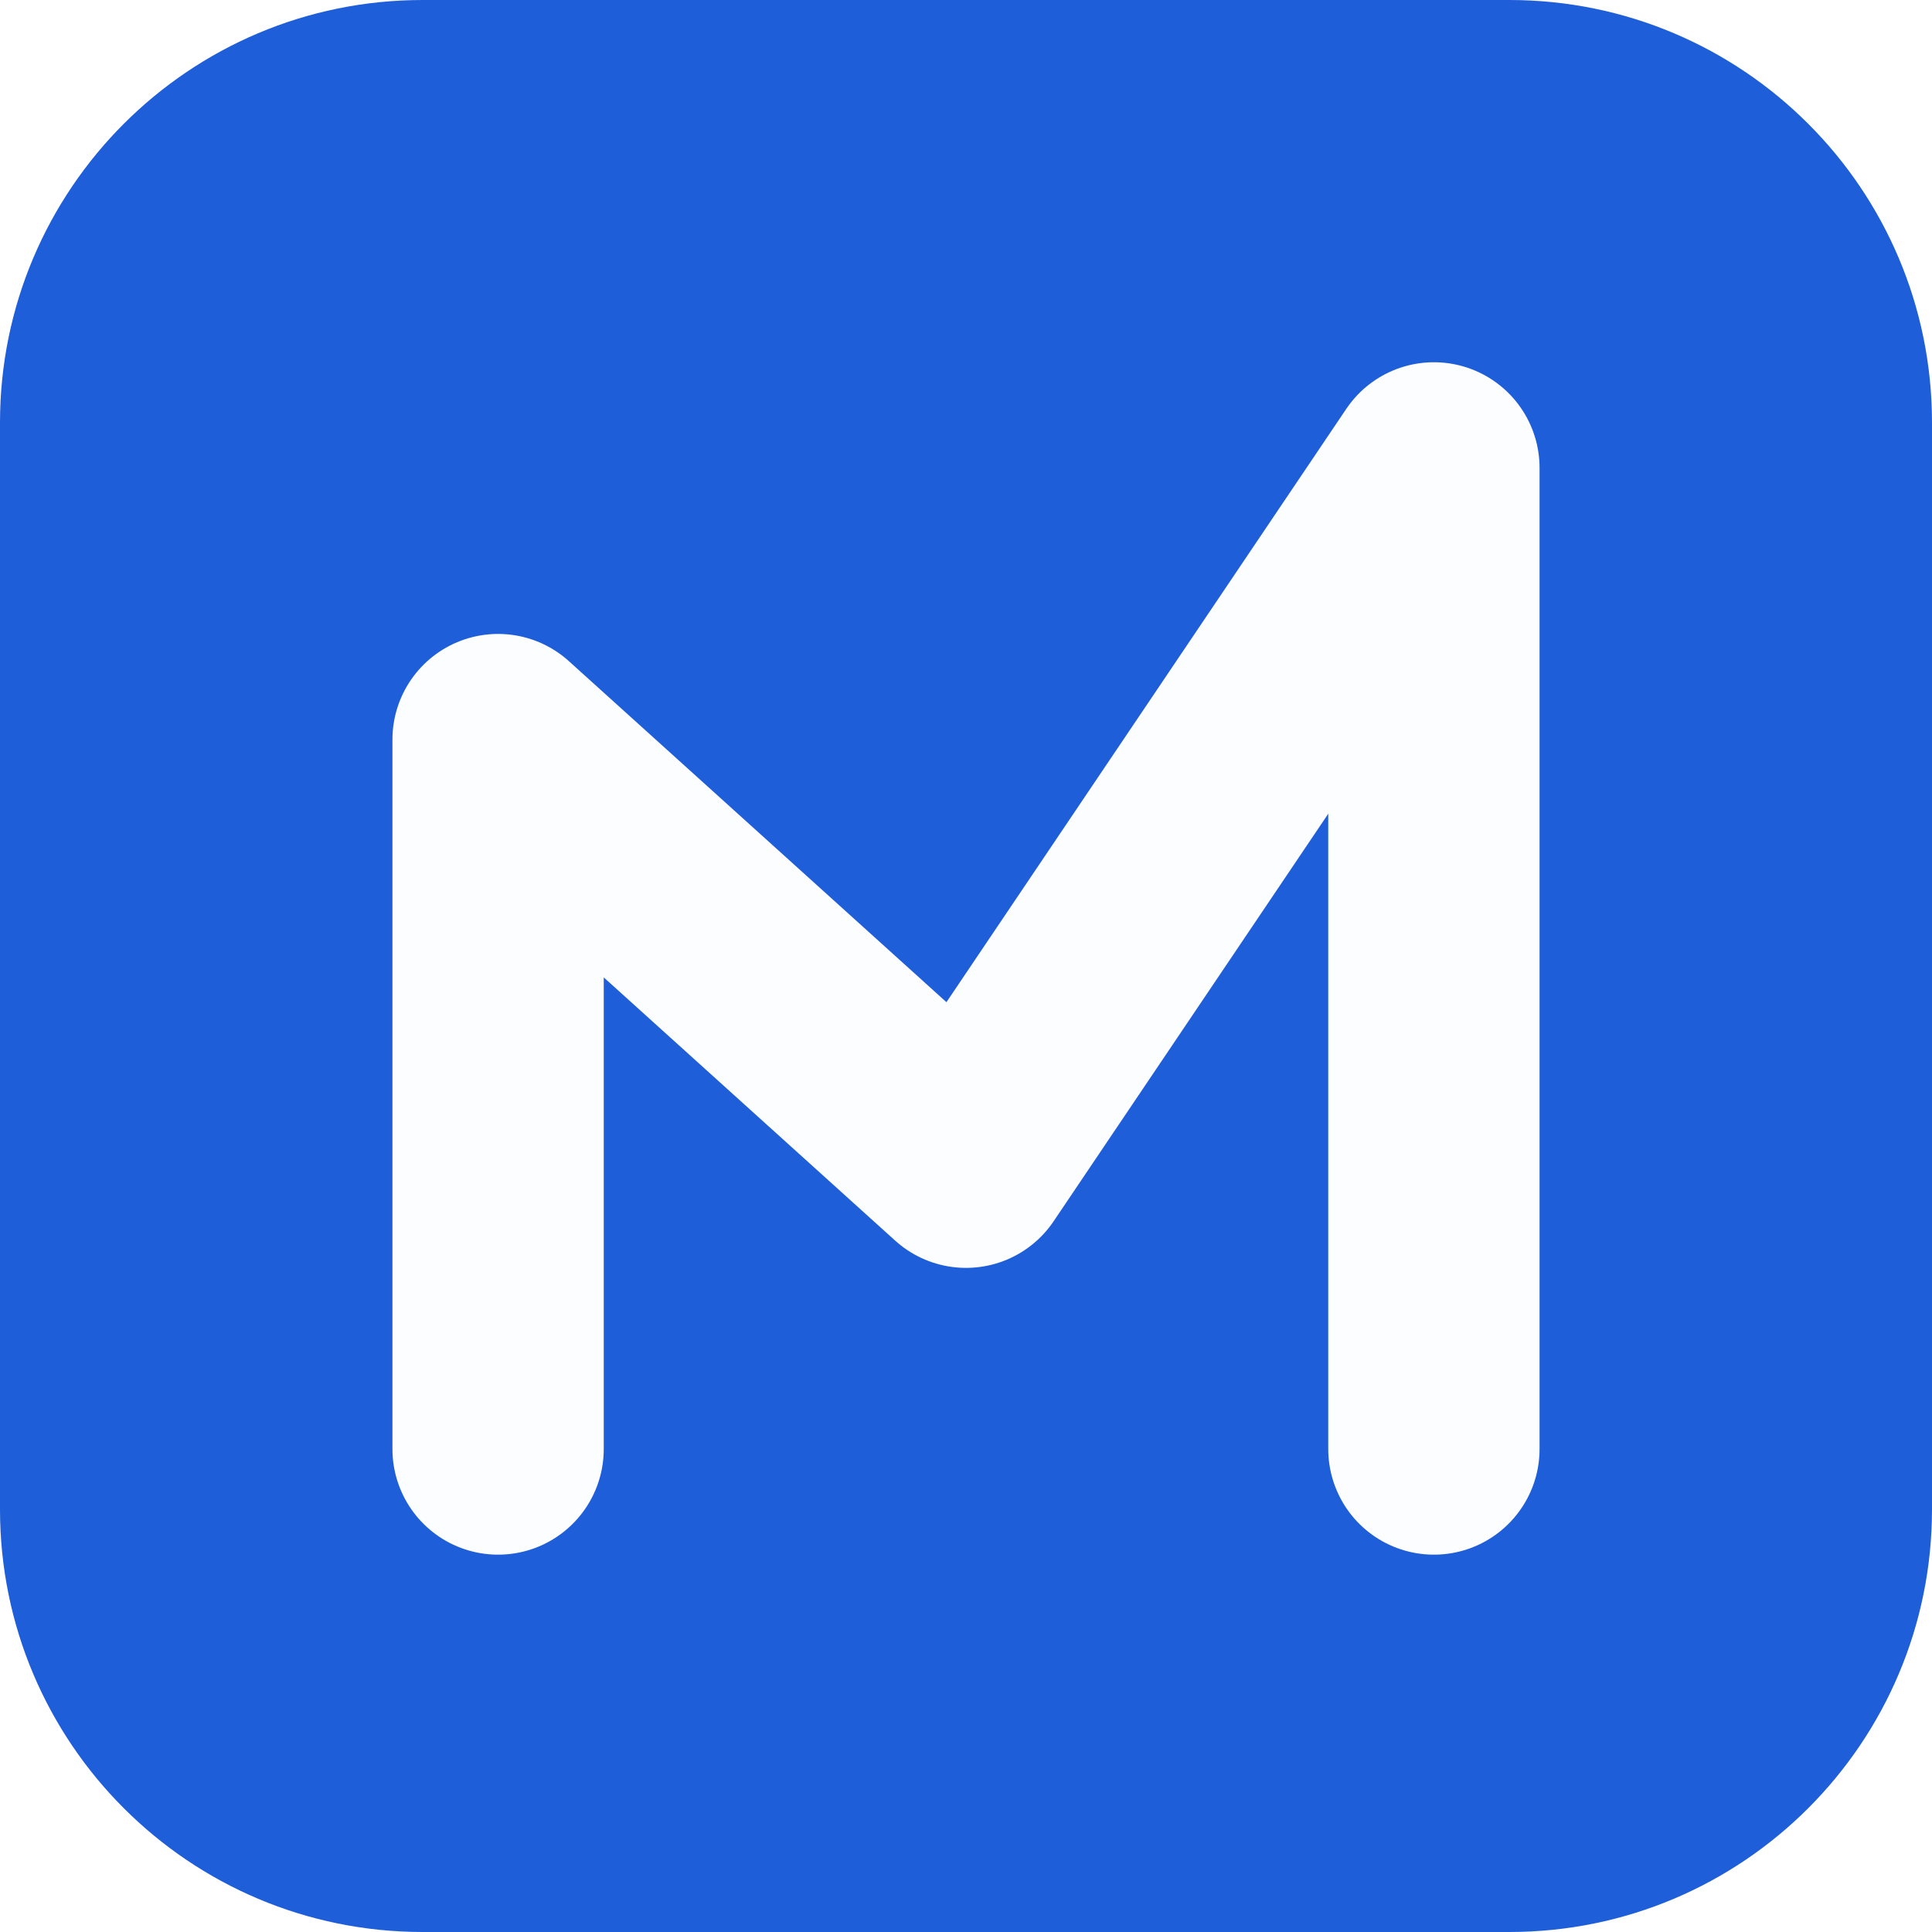
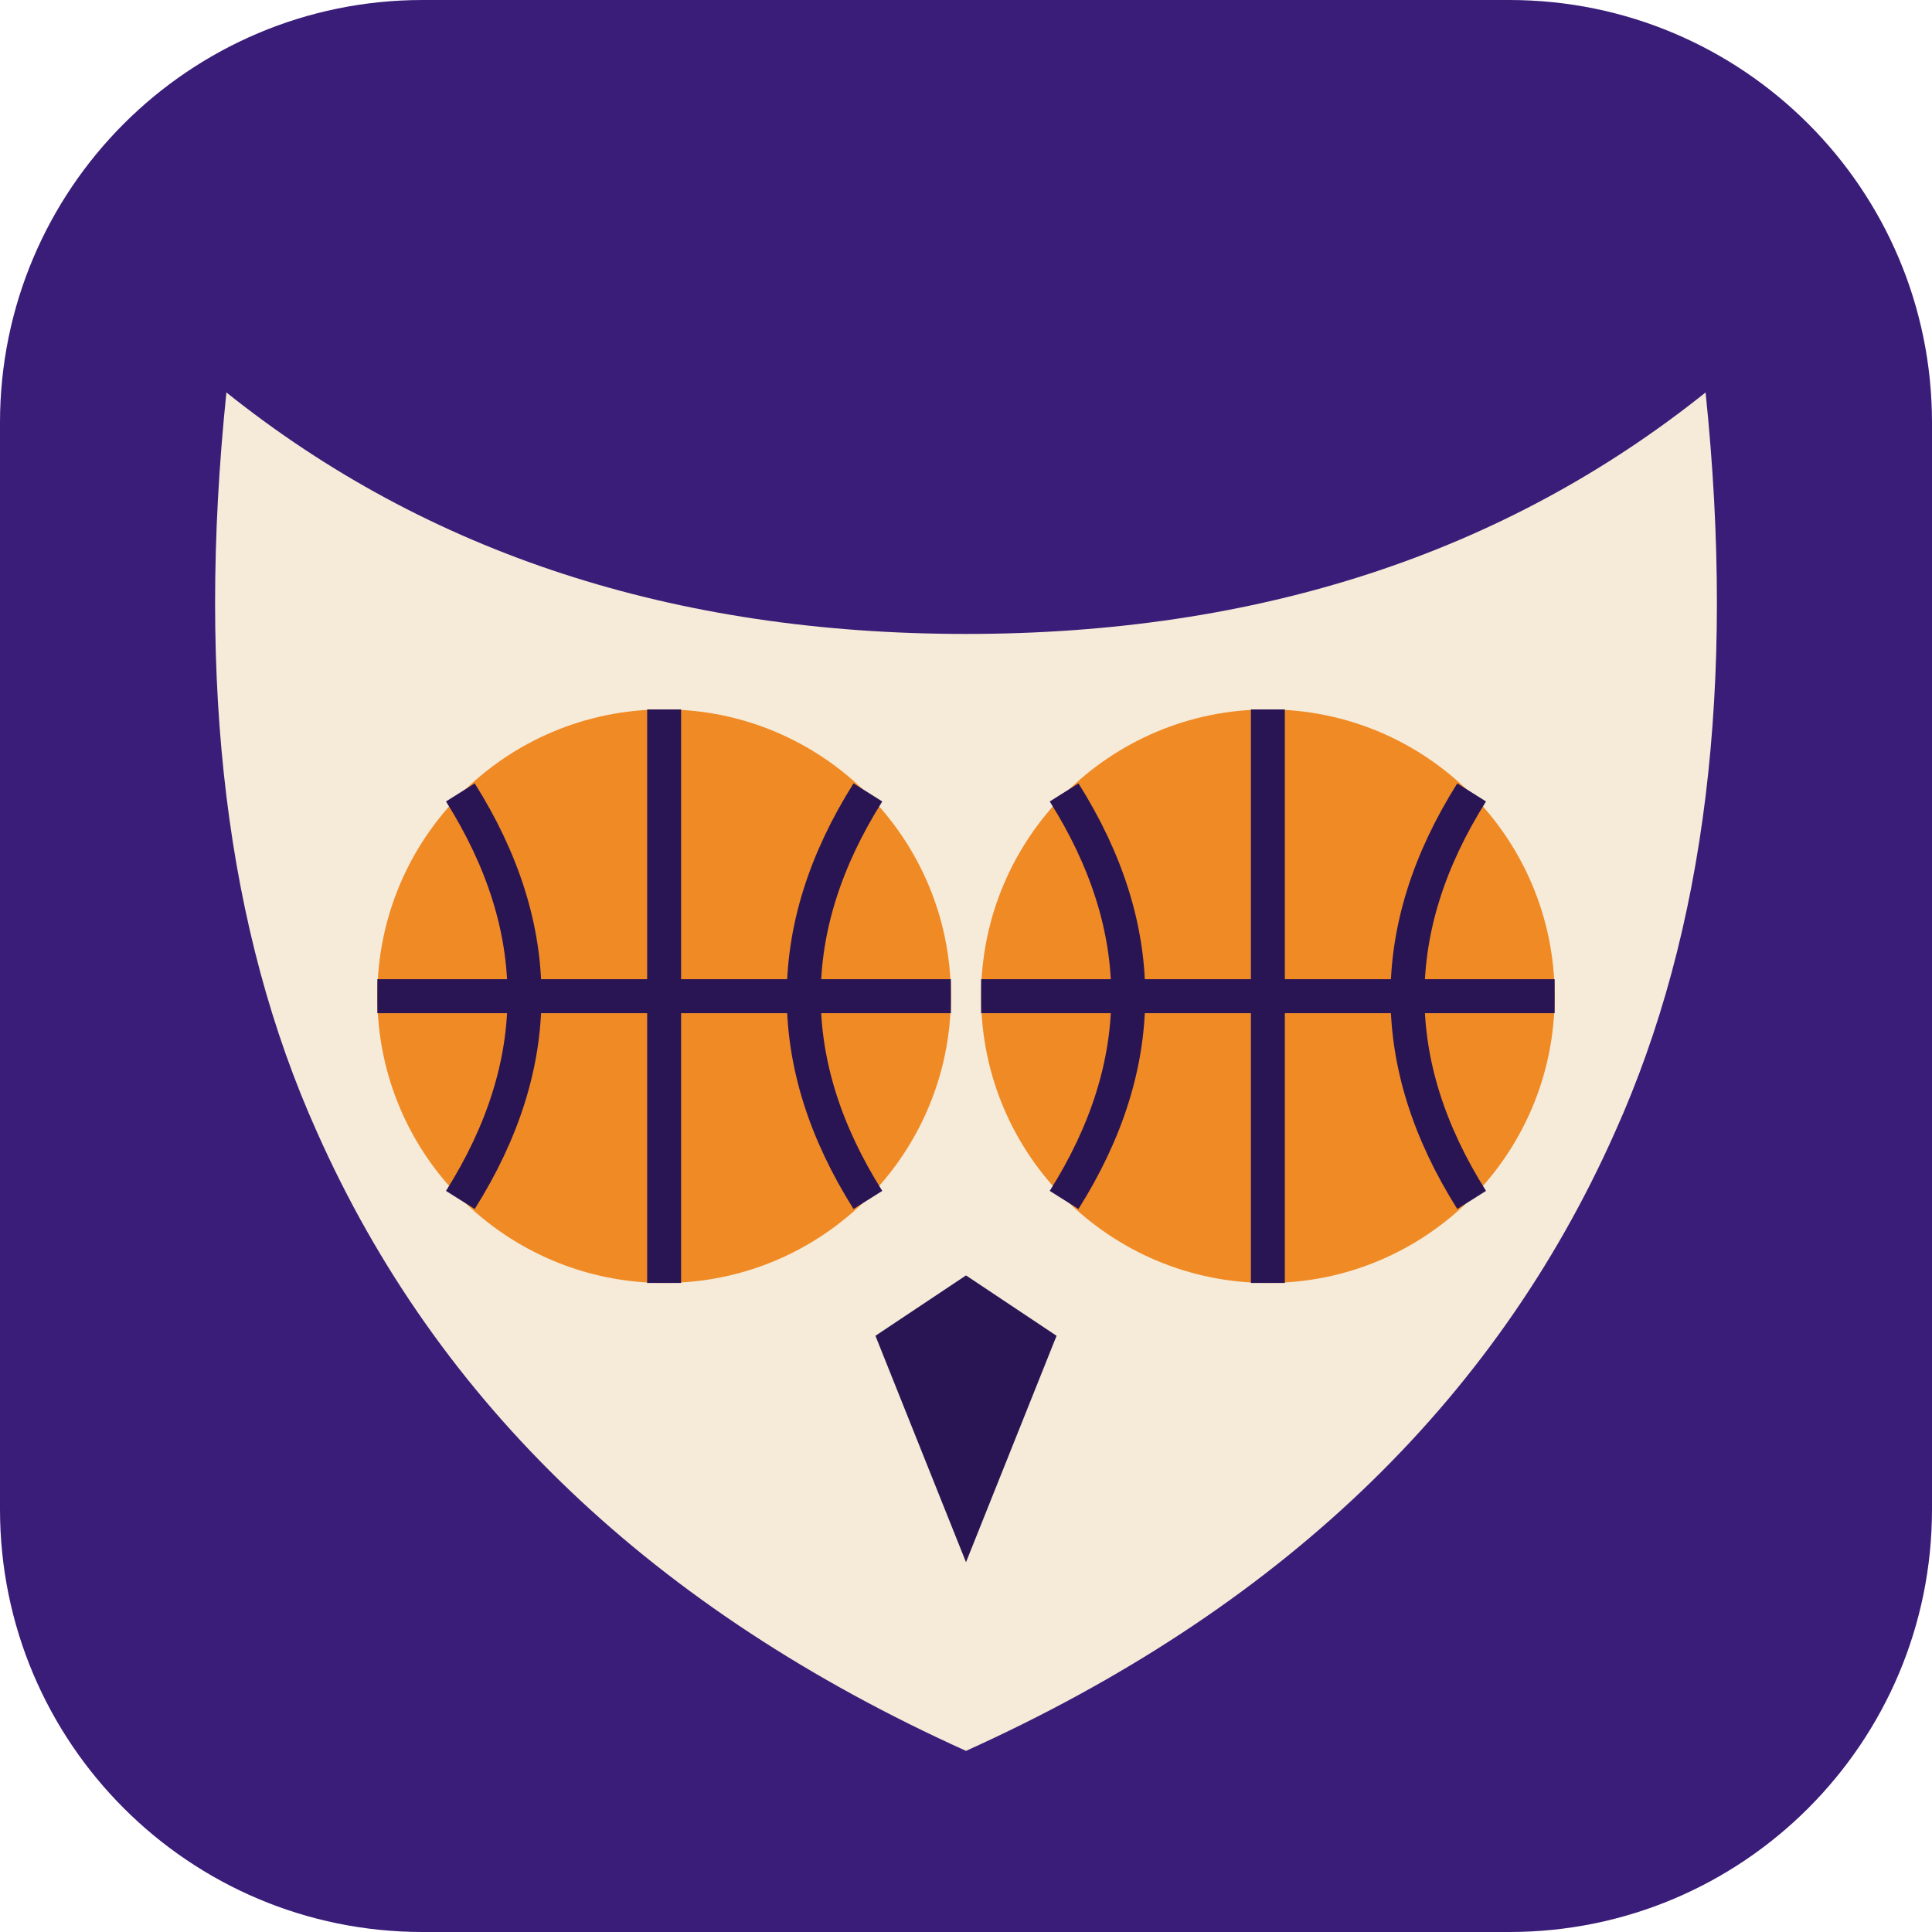
- <svg xmlns="http://www.w3.org/2000/svg" width="256" height="256" viewBox="0 0 256 256">
-   <rect width="256" height="256" rx="56" fill="#1f5ed9" />
-   <path d="M66 192 V98 L128 154 L190 62 V192" fill="none" stroke="#fcfdfe" stroke-width="28" stroke-linecap="round" stroke-linejoin="round" />
+ <svg xmlns="http://www.w3.org/2000/svg" viewBox="0 0 256 256">
+   <rect width="256" height="256" rx="56" fill="#3a1d78" />
+   <path d="M30 52 Q70 84 128 84 Q186 84 226 52 Q232 110 214 150 Q190 204 128 232 Q66 204 42 150 Q24 110 30 52 Z" fill="#f6ead8" />
+   <circle cx="88" cy="132" r="38" fill="#f08a24" />
+   <circle cx="168" cy="132" r="38" fill="#f08a24" />
+   <g fill="none" stroke="#2a1554" stroke-width="4.5">
+     <path d="M88 94 V170 M50 132 H126 M61 105 Q78 132 61 159 M115 105 Q98 132 115 159" />
+     <path d="M168 94 V170 M130 132 H206 M141 105 Q158 132 141 159 M195 105 Q178 132 195 159" />
+   </g>
+   <path d="M116 177 L128 169 L140 177 L128 207 Z" fill="#2a1554" />
</svg>
